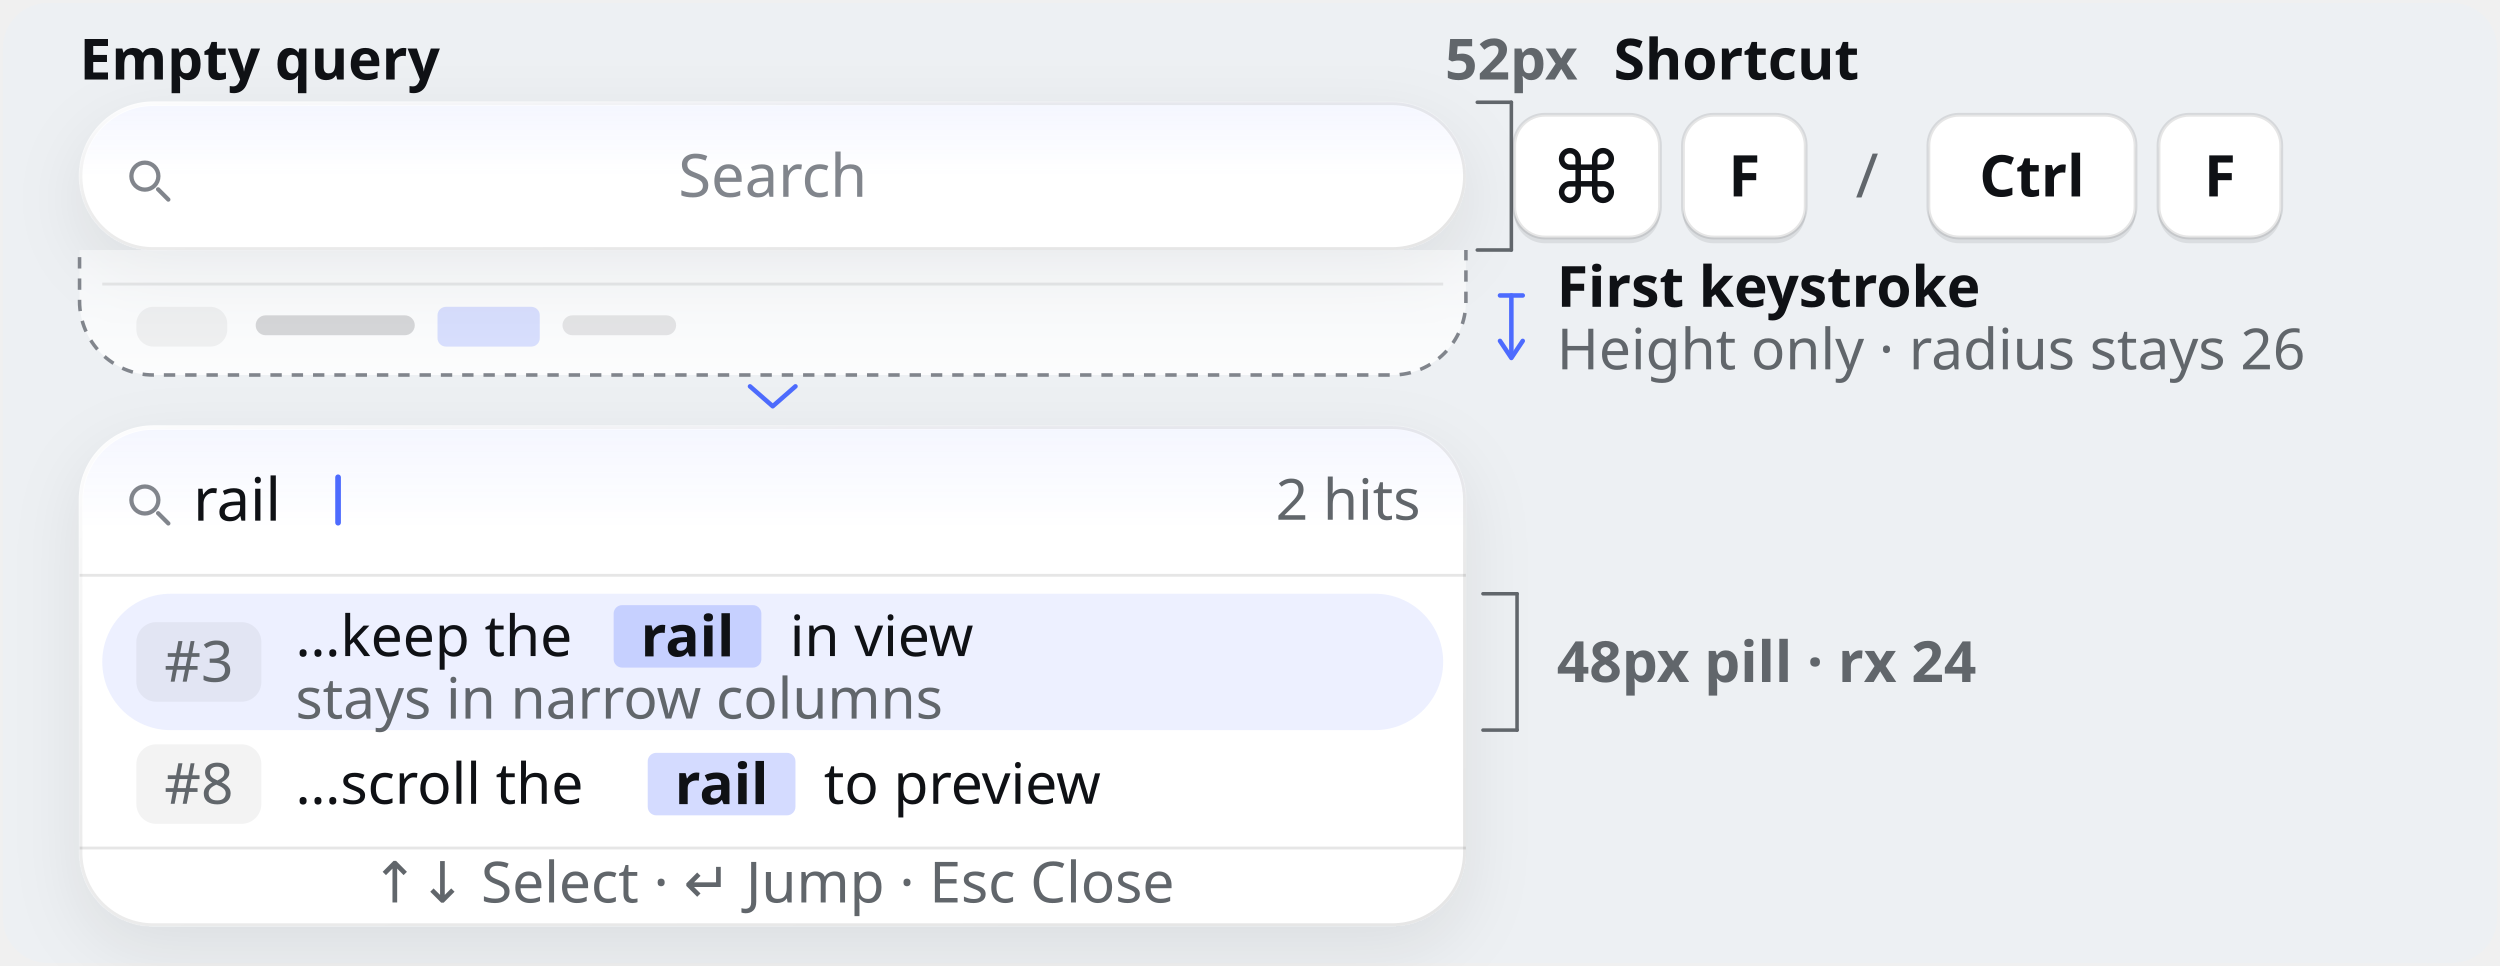
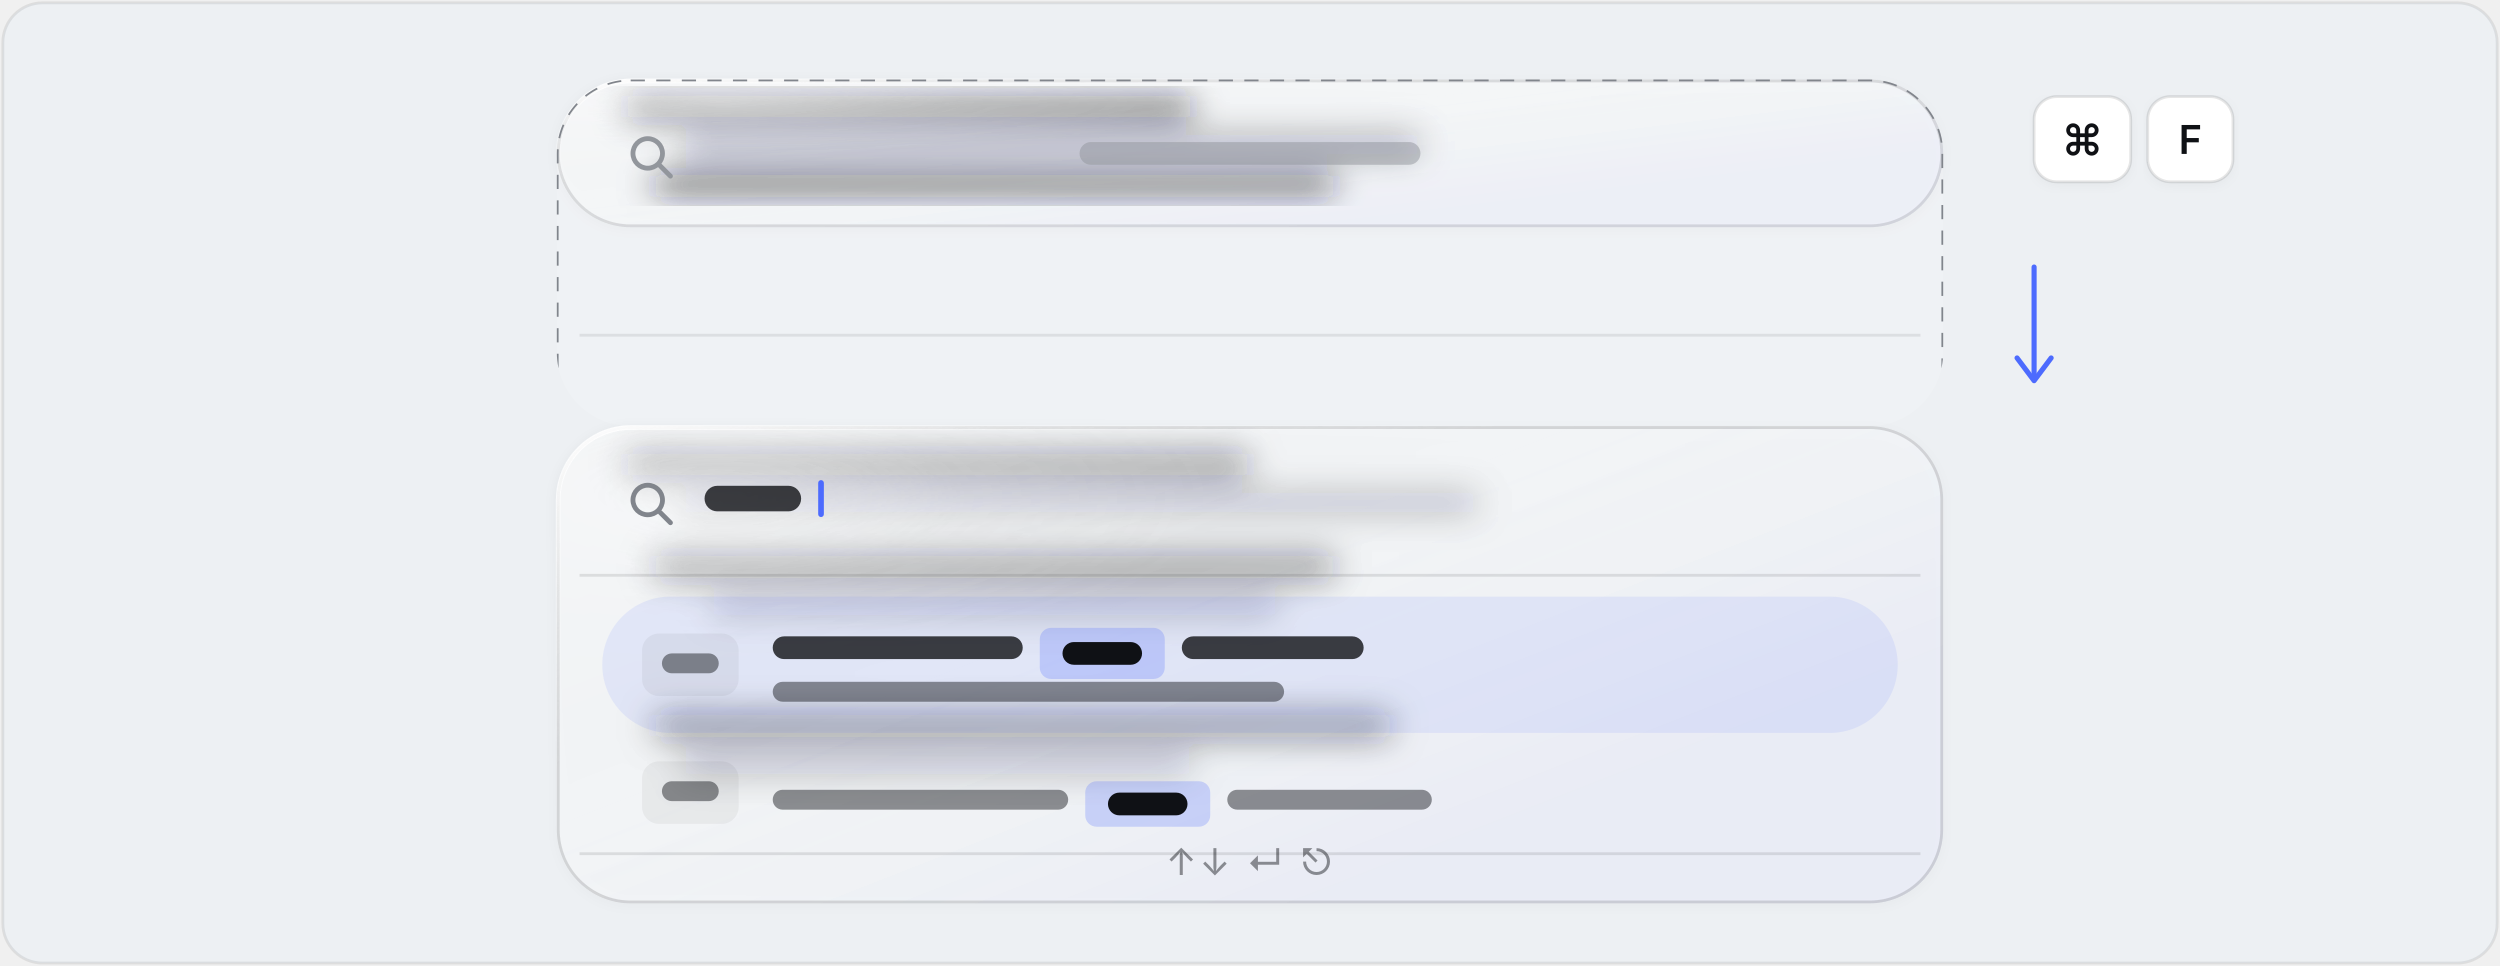
- <svg xmlns="http://www.w3.org/2000/svg" viewBox="0 0 880 340" width="880" height="340" role="img" aria-label="Cmd+F search. An empty 52px capsule with a centered Search placeholder grows in height into a result card; the 26px corner radius never changes. The selected row is a 48px pill. Arrow keys select, Enter jumps, Esc closes.">
+ <svg xmlns="http://www.w3.org/2000/svg" viewBox="0 0 880 340" width="880" height="340" role="img" aria-label="Cmd+F conversation search: an empty capsule grows into a glass result card — same width, same corners, pure height">
  <style>
-     text { font-family: system-ui, sans-serif; }
-     .scene { fill: #edf0f3; }
-     .card { fill: #fff; }
+     .scene { fill: #edf0f3; stroke: rgba(0,0,0,.08); }
+     .cardGlass { fill: rgba(255,255,255,.32); }
+     .cardRing { stroke: rgba(0,0,0,.13); fill: none; }
+     .cardRim { stroke: url(#cardRimGrad); }
+     .rim { stroke: url(#rimGrad); }
+     .sheen { fill: url(#sheenGrad); }
+     .cardPrompt { fill: rgba(15,17,21,.8); }
+     .cardResp { fill: rgba(15,17,21,.45); }
    .ink { fill: #0f1115; }
-     .mute { fill: #81858c; }
-     .sub { fill: #61666b; }
+     .brand { fill: #4d6bfe; }
+     .ghostRing { stroke: rgba(129,133,140,.55); }
+     text { font-family: ui-sans-serif, system-ui, -apple-system, sans-serif; }
+     @media (prefers-color-scheme: dark) {
+       .scene { fill: #101113; stroke: rgba(255,255,255,.09); }
+       .cardGlass { fill: rgba(35,35,36,.34); }
+       .cardRing { stroke: rgba(255,255,255,.15); }
+       .cardRim { stroke: url(#cardRimGradD); }
+       .rim { stroke: url(#rimGradD); }
+       .cardPrompt { fill: rgba(249,250,251,.88); }
+       .cardResp { fill: rgba(249,250,251,.55); }
+       .ink { fill: #f9fafb; }
+       .ghostRing { stroke: rgba(173,178,184,.5); }
+     }
  </style>
  <defs>
-     <filter id="lift" x="-30%" y="-40%" width="160%" height="190%" color-interpolation-filters="sRGB">
-       <feDropShadow dx="0" dy="1" stdDeviation="1" flood-color="#000" flood-opacity=".16" />
-       <feDropShadow dx="0" dy="8" stdDeviation="12" flood-color="#000" flood-opacity=".08" />
+     <radialGradient id="cardGlint" cx="12%" cy="15%" r="35%">
+       <stop offset="0%" stop-color="rgba(255,255,255,.36)" />
+       <stop offset="50%" stop-color="rgba(255,255,255,.1)" />
+       <stop offset="100%" stop-color="rgba(255,255,255,0)" />
+     </radialGradient>
+     <linearGradient id="rimGrad" x2=".75" y2=".75">
+       <stop offset="0%" stop-color="#fff" />
+       <stop offset="25%" stop-color="rgba(255,255,255,.32)" />
+       <stop offset="50%" stop-color="rgba(255,255,255,0)" />
+     </linearGradient>
+     <linearGradient id="rimGradD" x2=".75" y2=".75">
+       <stop offset="0%" stop-color="rgba(249,250,251,.65)" />
+       <stop offset="25%" stop-color="rgba(249,250,251,.16)" />
+       <stop offset="50%" stop-color="rgba(249,250,251,0)" />
+     </linearGradient>
+     <linearGradient id="cardRimGrad" x2=".75" y2=".7">
+       <stop offset="0%" stop-color="#fff" />
+       <stop offset="24%" stop-color="rgba(255,255,255,.35)" />
+       <stop offset="48%" stop-color="rgba(255,255,255,0)" />
+     </linearGradient>
+     <linearGradient id="cardRimGradD" x2=".75" y2=".7">
+       <stop offset="0%" stop-color="rgba(249,250,251,.72)" />
+       <stop offset="24%" stop-color="rgba(249,250,251,.18)" />
+       <stop offset="48%" stop-color="rgba(249,250,251,0)" />
+     </linearGradient>
+     <linearGradient id="sheenGrad" x2=".8" y2=".7">
+       <stop offset="0%" stop-color="rgba(255,255,255,.16)" />
+       <stop offset="50%" stop-color="rgba(255,255,255,0)" />
+       <stop offset="100%" stop-color="rgba(77,107,254,.05)" />
+     </linearGradient>
+     <filter id="surfaceShadow" x="-5%" y="-5%" width="112%" height="118%">
+       <feDropShadow dx="0" dy="4" stdDeviation="6" flood-color="rgba(15,17,21,.07)" />
+       <feDropShadow dx="0" dy="1" stdDeviation="2" flood-color="rgba(15,17,21,.04)" />
    </filter>
-     <linearGradient id="rim" x1="0" y1="0" x2=".85" y2=".9">
-       <stop offset="0" stop-color="#fff" stop-opacity=".95" />
-       <stop offset=".42" stop-color="#fff" stop-opacity=".28" />
-       <stop offset="1" stop-color="#fff" stop-opacity="0" />
-     </linearGradient>
-     <linearGradient id="sheen" x1="0" y1="0" x2="0" y2="1">
-       <stop offset="0" stop-color="#4d6bfe" stop-opacity=".06" />
-       <stop offset="1" stop-color="#4d6bfe" stop-opacity="0" />
-     </linearGradient>
-     <linearGradient id="ghostFill" x1="0" y1="0" x2="0" y2="1">
-       <stop offset="0" stop-color="#fff" stop-opacity="0" />
-       <stop offset=".52" stop-color="#fff" stop-opacity=".4" />
-       <stop offset="1" stop-color="#fff" stop-opacity=".82" />
-     </linearGradient>
+     <filter id="glassShadow" x="-15%" y="-20%" width="135%" height="150%">
+       <feDropShadow dx="0" dy="6" stdDeviation="9" flood-color="rgba(0,0,0,.15)" />
+       <feDropShadow dx="0" dy="1" stdDeviation="2" flood-color="rgba(0,0,0,.07)" />
+     </filter>
+     <filter id="heroLens">
+       <feGaussianBlur stdDeviation="6" />
+       <feColorMatrix type="saturate" values="1.6" />
+     </filter>
    <clipPath id="clipCap">
-       <rect x="28" y="36" width="488" height="52" rx="26" />
+       <rect x="196" y="28" width="488" height="52" rx="26" />
    </clipPath>
    <clipPath id="clipCard">
-       <rect x="28" y="150" width="488" height="176" rx="26" />
+       <rect x="196" y="150" width="488" height="168" rx="26" />
    </clipPath>
-     <clipPath id="clipGrow">
-       <rect x="20" y="88" width="504" height="48" />
+     <clipPath id="clipGhost">
+       <rect x="196" y="28" width="488" height="122" rx="26" />
    </clipPath>
  </defs>
-   <rect class="scene" x="1" y="1" width="878" height="338" rx="16" />
-   <text class="ink" x="28" y="28" font-size="20" font-weight="600">Empty query</text>
-   <text class="sub" x="532" y="28" text-anchor="middle" font-size="20" font-weight="600">52px</text>
-   <text class="ink" x="568" y="28" font-size="20" font-weight="600">Shortcut</text>
-   <g filter="url(#lift)">
-     <rect class="card" x="28" y="36" width="488" height="52" rx="26" />
+   <rect class="scene" x="1" y="1" width="878" height="338" rx="14" />
+   <g filter="url(#glassShadow)">
+     <rect class="cardGlass" x="196" y="28" width="488" height="52" rx="26" />
+     <g clip-path="url(#clipCap)">
+       <g filter="url(#heroLens)">
+         <rect class="cardPrompt" x="220" y="34" width="200" height="7" rx="3.5" />
+         <rect class="cardResp" x="240" y="48" width="260" height="6" rx="3" />
+         <rect class="cardPrompt" x="230" y="62" width="240" height="7" rx="3.5" />
+       </g>
+       <rect x="196" y="28" width="488" height="52" rx="26" fill="url(#cardGlint)" />
+       <rect class="sheen" x="196" y="28" width="488" height="52" rx="26" />
+     </g>
+     <rect class="cardRing" x="196.5" y="28.5" width="487" height="51" rx="25.5" stroke-width="1" />
+     <rect class="cardRim" x="196.5" y="28.5" width="487" height="51" rx="25.5" fill="none" stroke-width="1.6" />
  </g>
-   <g clip-path="url(#clipCap)">
-     <rect fill="url(#sheen)" x="28" y="36" width="488" height="26" />
+   <g fill="none" stroke="#81858c" stroke-width="1.7" stroke-linecap="round">
+     <circle cx="228" cy="54" r="5.2" />
+     <path d="M232.4 58.4 L236 62" />
  </g>
-   <rect x="28.5" y="36.5" width="487" height="51" rx="25.5" fill="none" stroke="rgba(0,0,0,.1)" />
-   <rect x="28.5" y="36.5" width="487" height="51" rx="25.5" fill="none" stroke="url(#rim)" stroke-width="1.6" />
-   <g fill="none" stroke="#81858c" stroke-width="1.5" stroke-linecap="round">
-     <circle cx="51" cy="62" r="4.75" />
-     <path d="M55.65 66.65 L59.25 70.25" />
+   <rect x="380" y="50" width="120" height="8" rx="4" fill="rgba(129,133,140,.5)" />
+   <g>
+     <rect x="716" y="34" width="34" height="30" rx="8" fill="#fff" stroke="rgba(0,0,0,.1)" filter="url(#surfaceShadow)" />
+     <text class="ink" x="733" y="49" text-anchor="middle" dominant-baseline="middle" font-size="15" font-weight="600">⌘</text>
+     <rect x="756" y="34" width="30" height="30" rx="8" fill="#fff" stroke="rgba(0,0,0,.1)" filter="url(#surfaceShadow)" />
+     <text class="ink" x="771" y="49" text-anchor="middle" dominant-baseline="middle" font-size="14" font-weight="600">F</text>
  </g>
-   <text class="mute" x="272" y="62" text-anchor="middle" dominant-baseline="middle" font-size="21">Search</text>
-   <g stroke="#61666b" stroke-width="1.25" fill="none" stroke-linecap="round">
-     <line x1="520" y1="36" x2="532" y2="36" />
-     <line x1="532" y1="36" x2="532" y2="88" />
-     <line x1="520" y1="88" x2="532" y2="88" />
+   <g clip-path="url(#clipGhost)">
+     <rect x="196" y="28" width="488" height="290" rx="26" fill="rgba(255,255,255,.14)" stroke="#81858c" stroke-width="1.25" stroke-dasharray="5 4" stroke-linejoin="round" />
+     <line x1="204" y1="118" x2="676" y2="118" stroke="rgba(0,0,0,.08)" />
  </g>
-   <g clip-path="url(#clipGrow)">
-     <rect x="28" y="36" width="488" height="96" rx="26" fill="url(#ghostFill)" stroke="#81858c" stroke-width="1.25" stroke-dasharray="4 3.5" stroke-linejoin="round" />
-     <line x1="36" y1="100" x2="508" y2="100" stroke="rgba(0,0,0,.08)" />
-     <rect x="48" y="108" width="32" height="14" rx="6" fill="rgba(0,0,0,.05)" />
-     <rect x="90" y="111" width="56" height="7" rx="3.5" fill="rgba(15,17,21,.16)" />
-     <rect x="154" y="108" width="36" height="14" rx="3" fill="rgba(77,107,254,.2)" />
-     <rect x="198" y="111" width="40" height="7" rx="3.5" fill="rgba(15,17,21,.1)" />
+   <g fill="none" stroke="#4d6bfe" stroke-width="1.8" stroke-linecap="round" stroke-linejoin="round">
+     <line x1="716" y1="94" x2="716" y2="132" />
+     <path d="M710 126 l6 8 6-8" />
  </g>
-   <g fill="none" stroke="#4d6bfe" stroke-width="1.6" stroke-linecap="round" stroke-linejoin="round">
-     <line x1="528" y1="104" x2="536" y2="104" />
-     <line x1="532" y1="104" x2="532" y2="124" />
-     <path d="M528 120 l4 6 4-6" />
+   <g filter="url(#glassShadow)">
+     <g clip-path="url(#clipCard)">
+       <g filter="url(#heroLens)">
+         <rect class="cardPrompt" x="220" y="160" width="220" height="7" rx="3.5" />
+         <rect class="cardResp" x="240" y="174" width="280" height="6" rx="3" />
+         <rect class="cardPrompt" x="230" y="196" width="240" height="7" rx="3.5" />
+         <rect class="cardResp" x="250" y="210" width="200" height="6" rx="3" />
+         <rect class="cardPrompt" x="230" y="252" width="260" height="7" rx="3.5" />
+         <rect class="cardResp" x="240" y="266" width="180" height="6" rx="3" />
+       </g>
+       <rect class="cardGlass" x="196" y="150" width="488" height="168" rx="26" />
+       <rect x="196" y="150" width="488" height="168" rx="26" fill="url(#cardGlint)" />
+       <rect class="sheen" x="196" y="150" width="488" height="168" rx="26" />
+     </g>
+     <rect class="cardRing" x="196.5" y="150.5" width="487" height="167" rx="25.5" stroke-width="1" />
+     <rect class="cardRim" x="196.5" y="150.5" width="487" height="167" rx="25.5" fill="none" stroke-width="1.6" />
  </g>
-   <path d="M264 136 l8 7 8-7" fill="none" stroke="#4d6bfe" stroke-width="1.6" stroke-linecap="round" stroke-linejoin="round" />
-   <text class="ink" x="548" y="108" font-size="20" font-weight="600">First keystroke</text>
-   <text class="sub" x="548" y="130" font-size="20">Height only · radius stays 26</text>
-   <g transform="translate(668 62) scale(1.35) translate(-668 -62)">
-     <rect x="568" y="47.5" width="38" height="32" rx="8" fill="rgba(0,0,0,.08)" />
-     <rect x="568" y="46" width="38" height="32" rx="8" fill="#fff" stroke="rgba(0,0,0,.1)" />
-     <g transform="translate(578.2 53.2) scale(.72)" fill="none" stroke="#0f1115" stroke-width="2" stroke-linecap="round" stroke-linejoin="round">
-       <path d="M15 6v12a3 3 0 1 0 3-3H6a3 3 0 1 0 3 3V6a3 3 0 1 0-3 3h12a3 3 0 1 0-3-3" />
-     </g>
-     <rect x="612" y="47.5" width="32" height="32" rx="8" fill="rgba(0,0,0,.08)" />
-     <rect x="612" y="46" width="32" height="32" rx="8" fill="#fff" stroke="rgba(0,0,0,.1)" />
-     <text class="ink" x="628" y="62" text-anchor="middle" dominant-baseline="middle" font-size="15" font-weight="600">F</text>
-     <text class="sub" x="660" y="62" text-anchor="middle" dominant-baseline="middle" font-size="16">/</text>
-     <rect x="676" y="47.5" width="54" height="32" rx="8" fill="rgba(0,0,0,.08)" />
-     <rect x="676" y="46" width="54" height="32" rx="8" fill="#fff" stroke="rgba(0,0,0,.1)" />
-     <text class="ink" x="703" y="62" text-anchor="middle" dominant-baseline="middle" font-size="15" font-weight="600">Ctrl</text>
-     <rect x="736" y="47.5" width="32" height="32" rx="8" fill="rgba(0,0,0,.08)" />
-     <rect x="736" y="46" width="32" height="32" rx="8" fill="#fff" stroke="rgba(0,0,0,.1)" />
-     <text class="ink" x="752" y="62" text-anchor="middle" dominant-baseline="middle" font-size="15" font-weight="600">F</text>
+   <g fill="none" stroke="#81858c" stroke-width="1.7" stroke-linecap="round">
+     <circle cx="228" cy="176" r="5.2" />
+     <path d="M232.4 180.4 L236 184" />
  </g>
-   <g filter="url(#lift)">
-     <rect class="card" x="28" y="150" width="488" height="176" rx="26" />
-   </g>
-   <g clip-path="url(#clipCard)">
-     <rect fill="url(#sheen)" x="28" y="150" width="488" height="36" />
-   </g>
-   <rect x="28.5" y="150.5" width="487" height="175" rx="25.5" fill="none" stroke="rgba(0,0,0,.1)" />
-   <rect x="28.5" y="150.5" width="487" height="175" rx="25.5" fill="none" stroke="url(#rim)" stroke-width="1.6" />
-   <g fill="none" stroke="#81858c" stroke-width="1.5" stroke-linecap="round">
-     <circle cx="51" cy="176" r="4.75" />
-     <path d="M55.65 180.65 L59.25 184.25" />
-   </g>
-   <text class="ink" x="68" y="176" dominant-baseline="middle" font-size="21">rail</text>
-   <rect fill="#4d6bfe" x="118" y="167" width="2" height="18" rx="1" />
-   <text class="sub" x="500" y="176" text-anchor="end" dominant-baseline="middle" font-size="20" font-weight="500">2 hits</text>
-   <line x1="28" y1="202.5" x2="516" y2="202.5" stroke="rgba(0,0,0,.1)" />
-   <rect x="36" y="209" width="472" height="48" rx="24" fill="rgba(77,107,254,.1)" />
-   <rect x="48" y="219" width="44" height="28" rx="7" fill="rgba(0,0,0,.05)" />
-   <text class="sub" x="70" y="233" text-anchor="middle" dominant-baseline="middle" font-size="20" font-weight="500">#3</text>
-   <text class="ink" x="104" y="224" dominant-baseline="middle" font-size="20">…keep the</text>
-   <rect x="216" y="213" width="52" height="22" rx="3" fill="rgba(77,107,254,.24)" />
-   <text class="ink" x="242" y="224" text-anchor="middle" dominant-baseline="middle" font-size="20" font-weight="600">rail</text>
-   <text class="ink" x="278" y="224" dominant-baseline="middle" font-size="20">in view</text>
-   <text class="sub" x="104" y="246" dominant-baseline="middle" font-size="20">stays in narrow columns</text>
-   <rect x="48" y="262" width="44" height="28" rx="7" fill="rgba(0,0,0,.05)" />
-   <text class="sub" x="70" y="276" text-anchor="middle" dominant-baseline="middle" font-size="20" font-weight="500">#8</text>
-   <text class="ink" x="104" y="276" dominant-baseline="middle" font-size="20">…scroll the</text>
-   <rect x="228" y="265" width="52" height="22" rx="3" fill="rgba(77,107,254,.24)" />
-   <text class="ink" x="254" y="276" text-anchor="middle" dominant-baseline="middle" font-size="20" font-weight="600">rail</text>
-   <text class="ink" x="290" y="276" dominant-baseline="middle" font-size="20">to preview</text>
-   <line x1="28" y1="298.5" x2="516" y2="298.5" stroke="rgba(0,0,0,.1)" />
-   <text class="sub" x="272" y="312" text-anchor="middle" dominant-baseline="middle" font-size="20">↑↓ Select · ↵ Jump · Esc Close</text>
-   <g stroke="#61666b" stroke-width="1.25" fill="none" stroke-linecap="round">
-     <line x1="522" y1="209" x2="534" y2="209" />
-     <line x1="534" y1="209" x2="534" y2="257" />
-     <line x1="522" y1="257" x2="534" y2="257" />
-   </g>
-   <text class="sub" x="548" y="233" dominant-baseline="middle" font-size="20" font-weight="600">48px pill · rx 24</text>
+   <rect class="cardPrompt" x="248" y="171" width="34" height="9" rx="4.5" />
+   <rect class="brand" x="288" y="169" width="2" height="13" rx="1" />
+   <line x1="204" y1="202.5" x2="676" y2="202.5" stroke="rgba(0,0,0,.1)" />
+   <rect x="212" y="210" width="456" height="48" rx="24" fill="rgba(77,107,254,.1)" />
+   <rect x="226" y="223" width="34" height="22" rx="6" fill="rgba(0,0,0,.05)" />
+   <rect class="cardResp" x="233" y="230" width="20" height="7" rx="3.5" />
+   <rect class="cardPrompt" x="272" y="224" width="88" height="8" rx="4" />
+   <rect x="366" y="221" width="44" height="18" rx="4" fill="rgba(77,107,254,.24)" />
+   <rect class="ink" x="374" y="226" width="28" height="8" rx="4" />
+   <rect class="cardPrompt" x="416" y="224" width="64" height="8" rx="4" />
+   <rect class="cardResp" x="272" y="240" width="180" height="7" rx="3.5" />
+   <rect x="226" y="268" width="34" height="22" rx="6" fill="rgba(0,0,0,.05)" />
+   <rect class="cardResp" x="233" y="275" width="20" height="7" rx="3.5" />
+   <rect class="cardResp" x="272" y="278" width="104" height="7" rx="3.5" />
+   <rect x="382" y="275" width="44" height="16" rx="4" fill="rgba(77,107,254,.24)" />
+   <rect class="ink" x="390" y="279" width="28" height="8" rx="4" />
+   <rect class="cardResp" x="432" y="278" width="72" height="7" rx="3.5" />
+   <line x1="204" y1="300.5" x2="676" y2="300.5" stroke="rgba(0,0,0,.1)" />
+   <text class="cardResp" x="440" y="308" text-anchor="middle" font-size="13" letter-spacing="1">↑↓ ↵ ⎋</text>
</svg>
